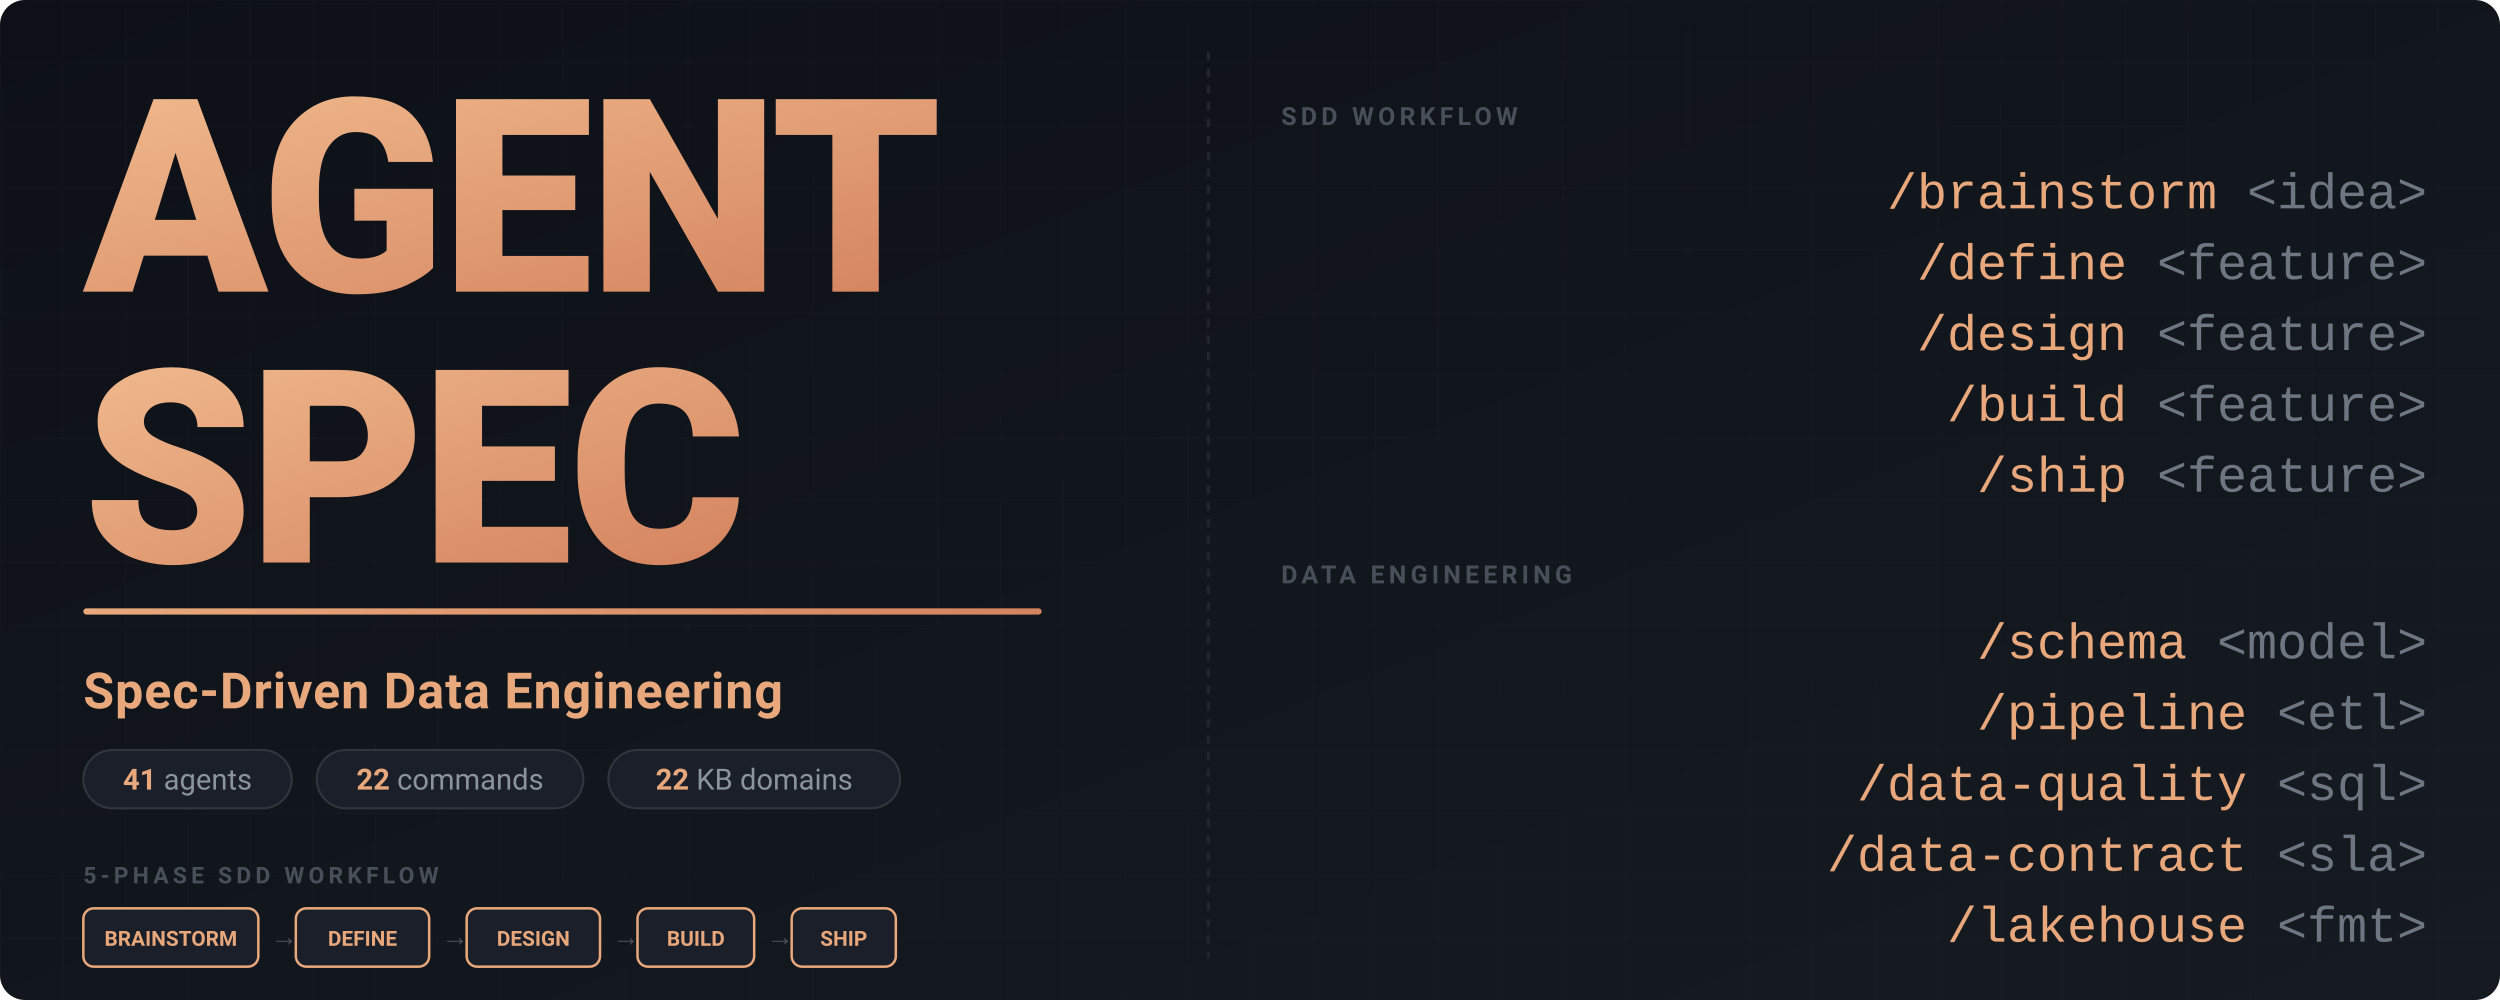
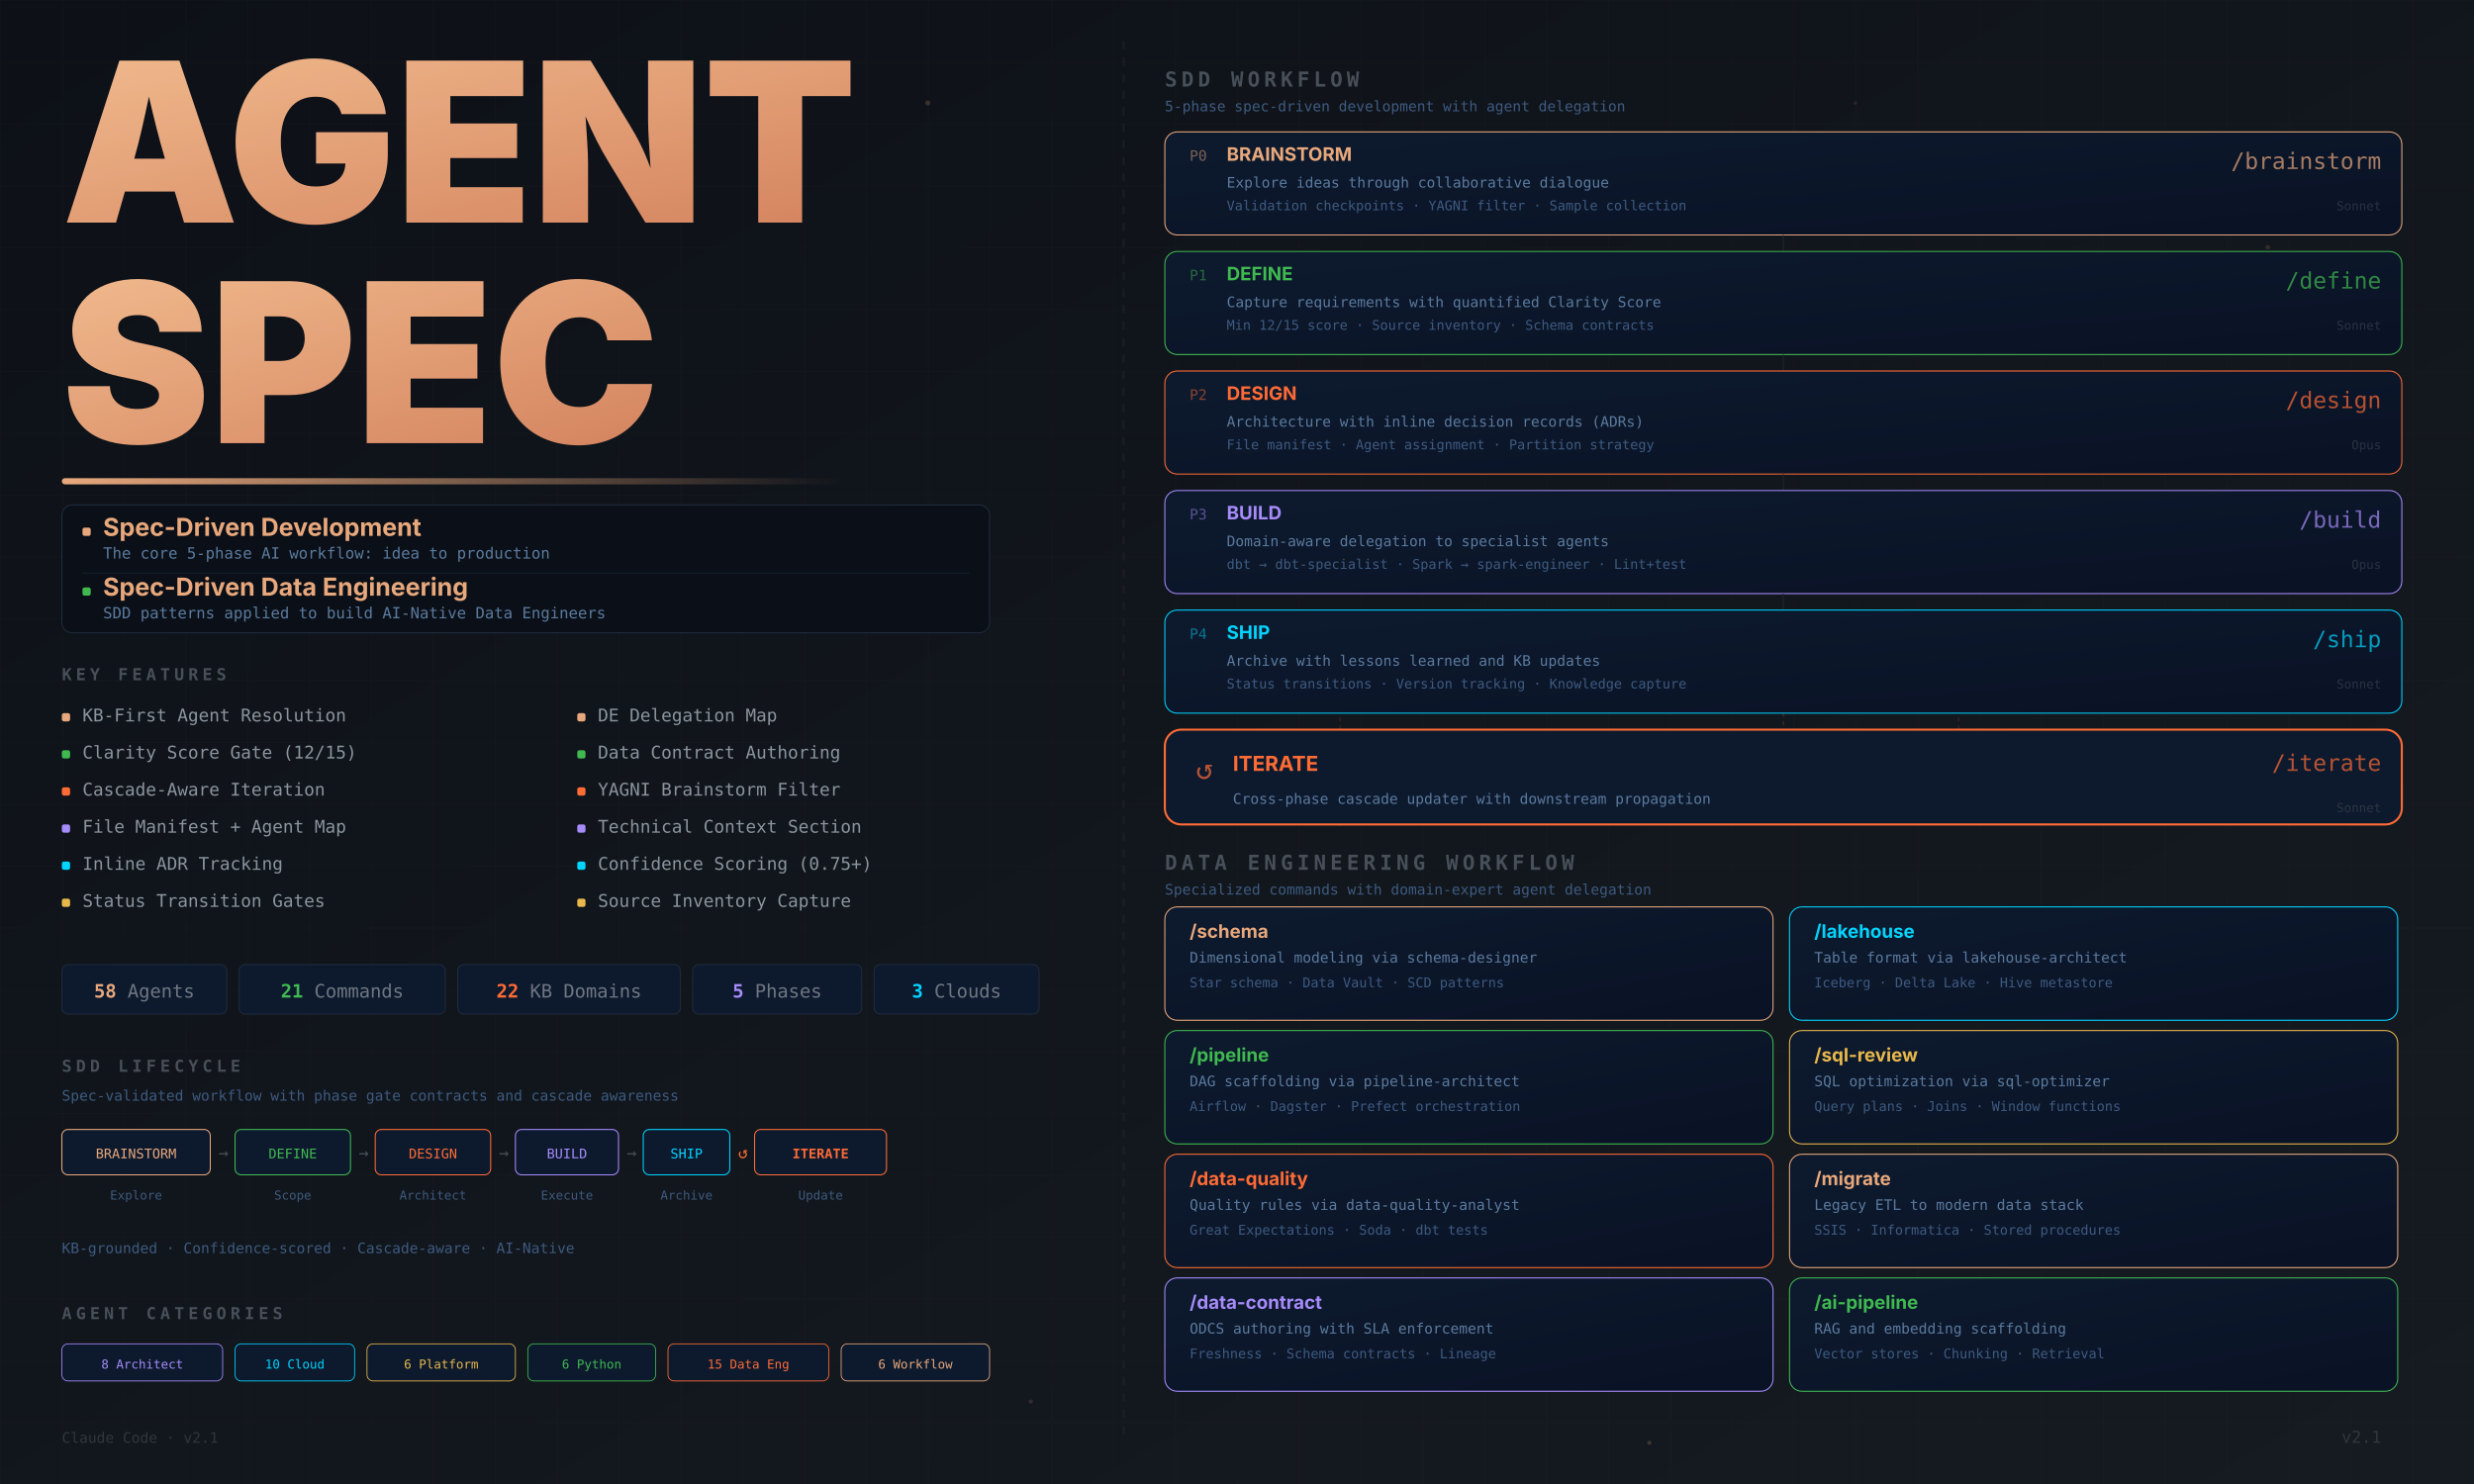
- <svg xmlns="http://www.w3.org/2000/svg" viewBox="0 0 1200 480" width="1200" height="480">
+ <svg xmlns="http://www.w3.org/2000/svg" viewBox="0 0 1200 720" width="1200" height="720">
  <defs>
-     <linearGradient id="bgGrad" x1="0%" y1="0%" x2="100%" y2="100%">
-       <stop offset="0%" style="stop-color:#0d1117" />
-       <stop offset="100%" style="stop-color:#161b22" />
-     </linearGradient>
-     <linearGradient id="accentGrad" x1="0%" y1="0%" x2="100%" y2="0%">
-       <stop offset="0%" style="stop-color:#e8a87c" />
-       <stop offset="100%" style="stop-color:#d4845f" />
-     </linearGradient>
-     <linearGradient id="titleFade" x1="0%" y1="0%" x2="100%" y2="100%">
-       <stop offset="0%" style="stop-color:#f0b88c" />
-       <stop offset="100%" style="stop-color:#d4845f" />
-     </linearGradient>
+     <linearGradient id="bg" x1="0%" y1="0%" x2="100%" y2="100%">
+       <stop offset="0%" stop-color="#0d1117" />
+       <stop offset="100%" stop-color="#161b22" />
+     </linearGradient>
+     <linearGradient id="titleGrad" x1="0%" y1="0%" x2="100%" y2="100%">
+       <stop offset="0%" stop-color="#f0b88c" />
+       <stop offset="100%" stop-color="#d4845f" />
+     </linearGradient>
+     <linearGradient id="cardBg" x1="0%" y1="0%" x2="100%" y2="100%">
+       <stop offset="0%" stop-color="#0d1a2e" />
+       <stop offset="100%" stop-color="#0a1225" />
+     </linearGradient>
+     <linearGradient id="accentFade" x1="0%" y1="0%" x2="100%" y2="0%">
+       <stop offset="0%" stop-color="#e8a87c" />
+       <stop offset="100%" stop-color="#e8a87c" stop-opacity="0" />
+     </linearGradient>
+     <radialGradient id="iterateGlow" cx="50%" cy="50%" r="60%">
+       <stop offset="0%" stop-color="#ff6b35" stop-opacity="0.05" />
+       <stop offset="100%" stop-color="#ff6b35" stop-opacity="0" />
+     </radialGradient>
+     <pattern id="grid" width="30" height="30" patternUnits="userSpaceOnUse">
+       <path d="M 30 0 L 0 0 0 30" fill="none" stroke="#21262d" stroke-width="0.5" />
+     </pattern>
  </defs>
-   <rect width="1200" height="480" fill="url(#bgGrad)" rx="12" />
-   <pattern id="grid" width="30" height="30" patternUnits="userSpaceOnUse">
-     <path d="M 30 0 L 0 0 0 30" fill="none" stroke="#21262d" stroke-width="0.5" />
-   </pattern>
-   <rect width="1200" height="480" fill="url(#grid)" rx="12" opacity="0.3" />
-   <text x="40" y="140" font-family="system-ui, -apple-system, 'Segoe UI', Roboto, 'Helvetica Neue', Arial, sans-serif" font-size="130" fill="url(#titleFade)" font-weight="900" letter-spacing="-2">AGENT</text>
-   <text x="40" y="270" font-family="system-ui, -apple-system, 'Segoe UI', Roboto, 'Helvetica Neue', Arial, sans-serif" font-size="130" fill="url(#titleFade)" font-weight="900" letter-spacing="-2">SPEC</text>
-   <rect x="40" y="292" width="460" height="3" fill="url(#accentGrad)" rx="1.5" />
-   <text x="40" y="340" font-family="system-ui, -apple-system, 'Segoe UI', Roboto, 'Helvetica Neue', Arial, sans-serif" font-size="24" fill="#e8a87c" font-weight="600" letter-spacing="0.5">Spec-Driven Data Engineering</text>
-   <g font-family="system-ui, -apple-system, 'Segoe UI', Roboto, 'Helvetica Neue', Arial, sans-serif" font-size="14">
-     <rect x="40" y="360" width="100" height="28" fill="#1a1f29" stroke="#30363d" stroke-width="1" rx="14" />
-     <text x="90" y="379" text-anchor="middle" fill="#8b949e">
-       <tspan fill="#e8a87c" font-weight="bold">41</tspan> agents</text>
-     <rect x="152" y="360" width="128" height="28" fill="#1a1f29" stroke="#30363d" stroke-width="1" rx="14" />
-     <text x="216" y="379" text-anchor="middle" fill="#8b949e">
-       <tspan fill="#e8a87c" font-weight="bold">22</tspan> commands</text>
-     <rect x="292" y="360" width="140" height="28" fill="#1a1f29" stroke="#30363d" stroke-width="1" rx="14" />
-     <text x="362" y="379" text-anchor="middle" fill="#8b949e">
-       <tspan fill="#e8a87c" font-weight="bold">22</tspan> KB domains</text>
-   </g>
-   <g font-family="system-ui, -apple-system, 'Segoe UI', Roboto, 'Helvetica Neue', Arial, sans-serif">
-     <text x="40" y="424" font-size="11" fill="#484f58" font-weight="bold" letter-spacing="2">5-PHASE SDD WORKFLOW</text>
-     <rect x="40" y="436" width="84" height="28" fill="#1a1f29" stroke="#e8a87c" stroke-width="1.2" rx="5" />
-     <text x="82" y="454" font-size="10" fill="#e8a87c" text-anchor="middle" font-weight="bold">BRAINSTORM</text>
-     <text x="130" y="454" font-size="13" fill="#484f58">→</text>
-     <rect x="142" y="436" width="64" height="28" fill="#1a1f29" stroke="#e8a87c" stroke-width="1.2" rx="5" />
-     <text x="174" y="454" font-size="10" fill="#e8a87c" text-anchor="middle" font-weight="bold">DEFINE</text>
-     <text x="212" y="454" font-size="13" fill="#484f58">→</text>
-     <rect x="224" y="436" width="64" height="28" fill="#1a1f29" stroke="#e8a87c" stroke-width="1.2" rx="5" />
-     <text x="256" y="454" font-size="10" fill="#e8a87c" text-anchor="middle" font-weight="bold">DESIGN</text>
-     <text x="294" y="454" font-size="13" fill="#484f58">→</text>
-     <rect x="306" y="436" width="56" height="28" fill="#1a1f29" stroke="#e8a87c" stroke-width="1.2" rx="5" />
-     <text x="334" y="454" font-size="10" fill="#e8a87c" text-anchor="middle" font-weight="bold">BUILD</text>
-     <text x="368" y="454" font-size="13" fill="#484f58">→</text>
-     <rect x="380" y="436" width="50" height="28" fill="#1a1f29" stroke="#e8a87c" stroke-width="1.2" rx="5" />
-     <text x="405" y="454" font-size="10" fill="#e8a87c" text-anchor="middle" font-weight="bold">SHIP</text>
-   </g>
-   <line x1="580" y1="25" x2="580" y2="460" stroke="#21262d" stroke-width="1.5" stroke-dasharray="4,4" />
-   <text x="615" y="60" font-family="system-ui, -apple-system, 'Segoe UI', Roboto, sans-serif" font-size="12" fill="#484f58" font-weight="bold" letter-spacing="2">SDD WORKFLOW</text>
-   <g font-family="'SFMono-Regular', 'Cascadia Code', 'Fira Code', 'Courier New', monospace" font-size="24">
-     <text x="1165" y="100" text-anchor="end" fill="#6e7681">
-       <tspan fill="#e8a87c">/brainstorm</tspan> &lt;idea&gt;</text>
-     <text x="1165" y="134" text-anchor="end" fill="#6e7681">
-       <tspan fill="#e8a87c">/define</tspan> &lt;feature&gt;</text>
-     <text x="1165" y="168" text-anchor="end" fill="#6e7681">
-       <tspan fill="#e8a87c">/design</tspan> &lt;feature&gt;</text>
-     <text x="1165" y="202" text-anchor="end" fill="#6e7681">
-       <tspan fill="#e8a87c">/build</tspan> &lt;feature&gt;</text>
-     <text x="1165" y="236" text-anchor="end" fill="#6e7681">
-       <tspan fill="#e8a87c">/ship</tspan> &lt;feature&gt;</text>
-   </g>
-   <text x="615" y="280" font-family="system-ui, -apple-system, 'Segoe UI', Roboto, sans-serif" font-size="12" fill="#484f58" font-weight="bold" letter-spacing="2">DATA ENGINEERING</text>
-   <g font-family="'SFMono-Regular', 'Cascadia Code', 'Fira Code', 'Courier New', monospace" font-size="24">
-     <text x="1165" y="316" text-anchor="end" fill="#6e7681">
-       <tspan fill="#e8a87c">/schema</tspan> &lt;model&gt;</text>
-     <text x="1165" y="350" text-anchor="end" fill="#6e7681">
-       <tspan fill="#e8a87c">/pipeline</tspan> &lt;etl&gt;</text>
-     <text x="1165" y="384" text-anchor="end" fill="#6e7681">
-       <tspan fill="#e8a87c">/data-quality</tspan> &lt;sql&gt;</text>
-     <text x="1165" y="418" text-anchor="end" fill="#6e7681">
-       <tspan fill="#e8a87c">/data-contract</tspan> &lt;sla&gt;</text>
-     <text x="1165" y="452" text-anchor="end" fill="#6e7681">
-       <tspan fill="#e8a87c">/lakehouse</tspan> &lt;fmt&gt;</text>
-   </g>
+   <rect width="1200" height="720" fill="url(#bg)" />
+   <rect width="1200" height="720" fill="url(#grid)" opacity="0.25" />
+   <circle cx="80" cy="60" r="1" fill="#e8a87c" opacity="0.15" />
+   <circle cx="220" cy="140" r="0.8" fill="#e8a87c" opacity="0.1" />
+   <circle cx="450" cy="50" r="1.2" fill="#e8a87c" opacity="0.2" />
+   <circle cx="350" cy="400" r="0.8" fill="#e8a87c" opacity="0.12" />
+   <circle cx="500" cy="680" r="1" fill="#e8a87c" opacity="0.15" />
+   <circle cx="150" cy="550" r="0.9" fill="#e8a87c" opacity="0.1" />
+   <circle cx="700" cy="80" r="1" fill="#e8a87c" opacity="0.18" />
+   <circle cx="900" cy="50" r="0.8" fill="#e8a87c" opacity="0.12" />
+   <circle cx="1100" cy="120" r="1.1" fill="#e8a87c" opacity="0.15" />
+   <circle cx="1050" cy="650" r="0.9" fill="#e8a87c" opacity="0.1" />
+   <circle cx="800" cy="700" r="1" fill="#e8a87c" opacity="0.2" />
+   <circle cx="650" cy="400" r="0.8" fill="#e8a87c" opacity="0.12" />
+   <text x="30" y="108" font-family="system-ui, -apple-system, sans-serif" font-size="108" font-weight="900" fill="url(#titleGrad)">AGENT</text>
+   <text x="30" y="215" font-family="system-ui, -apple-system, sans-serif" font-size="108" font-weight="900" fill="url(#titleGrad)">SPEC</text>
+   <rect x="30" y="232" width="380" height="3" rx="1.5" fill="url(#accentFade)" />
+   <rect x="30" y="245" width="450" height="62" rx="5" fill="#0b1018" stroke="#1e2a3a" stroke-width="0.5" />
+   <rect x="40" y="256" width="4" height="4" rx="1" fill="#e8a87c" />
+   <text x="50" y="260" font-family="system-ui, -apple-system, sans-serif" font-size="12" font-weight="bold" fill="#e8a87c">Spec-Driven Development</text>
+   <text x="50" y="271" font-family="ui-monospace, monospace" font-size="7.5" fill="#5a7a9e">The core 5-phase AI workflow: idea to production</text>
+   <line x1="40" y1="278" x2="470" y2="278" stroke="#1e2a3a" stroke-width="0.3" />
+   <rect x="40" y="285" width="4" height="4" rx="1" fill="#3fb950" />
+   <text x="50" y="289" font-family="system-ui, -apple-system, sans-serif" font-size="12" font-weight="bold" fill="#e8a87c">Spec-Driven Data Engineering</text>
+   <text x="50" y="300" font-family="ui-monospace, monospace" font-size="7.5" fill="#5a7a9e">SDD patterns applied to build AI-Native Data Engineers</text>
+   <text x="30" y="330" font-family="ui-monospace, monospace" font-size="8" font-weight="bold" fill="#484f58" letter-spacing="2">KEY FEATURES</text>
+   <rect x="30" y="346" width="4" height="4" rx="1" fill="#e8a87c" />
+   <text x="40" y="350" font-family="ui-monospace, monospace" font-size="8.5" fill="#8b949e">KB-First Agent Resolution</text>
+   <rect x="30" y="364" width="4" height="4" rx="1" fill="#3fb950" />
+   <text x="40" y="368" font-family="ui-monospace, monospace" font-size="8.5" fill="#8b949e">Clarity Score Gate (12/15)</text>
+   <rect x="30" y="382" width="4" height="4" rx="1" fill="#ff6b35" />
+   <text x="40" y="386" font-family="ui-monospace, monospace" font-size="8.5" fill="#8b949e">Cascade-Aware Iteration</text>
+   <rect x="30" y="400" width="4" height="4" rx="1" fill="#a78bfa" />
+   <text x="40" y="404" font-family="ui-monospace, monospace" font-size="8.5" fill="#8b949e">File Manifest + Agent Map</text>
+   <rect x="30" y="418" width="4" height="4" rx="1" fill="#00d4ff" />
+   <text x="40" y="422" font-family="ui-monospace, monospace" font-size="8.5" fill="#8b949e">Inline ADR Tracking</text>
+   <rect x="30" y="436" width="4" height="4" rx="1" fill="#e8b84b" />
+   <text x="40" y="440" font-family="ui-monospace, monospace" font-size="8.5" fill="#8b949e">Status Transition Gates</text>
+   <rect x="280" y="346" width="4" height="4" rx="1" fill="#e8a87c" />
+   <text x="290" y="350" font-family="ui-monospace, monospace" font-size="8.5" fill="#8b949e">DE Delegation Map</text>
+   <rect x="280" y="364" width="4" height="4" rx="1" fill="#3fb950" />
+   <text x="290" y="368" font-family="ui-monospace, monospace" font-size="8.5" fill="#8b949e">Data Contract Authoring</text>
+   <rect x="280" y="382" width="4" height="4" rx="1" fill="#ff6b35" />
+   <text x="290" y="386" font-family="ui-monospace, monospace" font-size="8.5" fill="#8b949e">YAGNI Brainstorm Filter</text>
+   <rect x="280" y="400" width="4" height="4" rx="1" fill="#a78bfa" />
+   <text x="290" y="404" font-family="ui-monospace, monospace" font-size="8.5" fill="#8b949e">Technical Context Section</text>
+   <rect x="280" y="418" width="4" height="4" rx="1" fill="#00d4ff" />
+   <text x="290" y="422" font-family="ui-monospace, monospace" font-size="8.5" fill="#8b949e">Confidence Scoring (0.75+)</text>
+   <rect x="280" y="436" width="4" height="4" rx="1" fill="#e8b84b" />
+   <text x="290" y="440" font-family="ui-monospace, monospace" font-size="8.5" fill="#8b949e">Source Inventory Capture</text>
+   <rect x="30" y="468" width="80" height="24" rx="3" fill="#0d1a2e" stroke="#1e2a3a" stroke-width="0.5" />
+   <text x="70" y="484" font-family="ui-monospace, monospace" font-size="9" fill="#6e7681" text-anchor="middle">
+     <tspan font-weight="bold" fill="#e8a87c">58</tspan> Agents</text>
+   <rect x="116" y="468" width="100" height="24" rx="3" fill="#0d1a2e" stroke="#1e2a3a" stroke-width="0.5" />
+   <text x="166" y="484" font-family="ui-monospace, monospace" font-size="9" fill="#6e7681" text-anchor="middle">
+     <tspan font-weight="bold" fill="#3fb950">21</tspan> Commands</text>
+   <rect x="222" y="468" width="108" height="24" rx="3" fill="#0d1a2e" stroke="#1e2a3a" stroke-width="0.5" />
+   <text x="276" y="484" font-family="ui-monospace, monospace" font-size="9" fill="#6e7681" text-anchor="middle">
+     <tspan font-weight="bold" fill="#ff6b35">22</tspan> KB Domains</text>
+   <rect x="336" y="468" width="82" height="24" rx="3" fill="#0d1a2e" stroke="#1e2a3a" stroke-width="0.5" />
+   <text x="377" y="484" font-family="ui-monospace, monospace" font-size="9" fill="#6e7681" text-anchor="middle">
+     <tspan font-weight="bold" fill="#a78bfa">5</tspan> Phases</text>
+   <rect x="424" y="468" width="80" height="24" rx="3" fill="#0d1a2e" stroke="#1e2a3a" stroke-width="0.5" />
+   <text x="464" y="484" font-family="ui-monospace, monospace" font-size="9" fill="#6e7681" text-anchor="middle">
+     <tspan font-weight="bold" fill="#00d4ff">3</tspan> Clouds</text>
+   <text x="30" y="520" font-family="ui-monospace, monospace" font-size="8" font-weight="bold" fill="#484f58" letter-spacing="2">SDD LIFECYCLE</text>
+   <text x="30" y="534" font-family="ui-monospace, monospace" font-size="7" fill="#3d5a80">Spec-validated workflow with phase gate contracts and cascade awareness</text>
+   <rect x="30" y="548" width="72" height="22" rx="3" fill="#0d1a2e" stroke="#e8a87c" stroke-width="0.5" />
+   <text x="66" y="562" font-family="ui-monospace, monospace" font-size="6.5" fill="#e8a87c" text-anchor="middle">BRAINSTORM</text>
+   <text x="106" y="562" font-family="ui-monospace, monospace" font-size="8" fill="#484f58">→</text>
+   <rect x="114" y="548" width="56" height="22" rx="3" fill="#0d1a2e" stroke="#3fb950" stroke-width="0.5" />
+   <text x="142" y="562" font-family="ui-monospace, monospace" font-size="6.5" fill="#3fb950" text-anchor="middle">DEFINE</text>
+   <text x="174" y="562" font-family="ui-monospace, monospace" font-size="8" fill="#484f58">→</text>
+   <rect x="182" y="548" width="56" height="22" rx="3" fill="#0d1a2e" stroke="#ff6b35" stroke-width="0.5" />
+   <text x="210" y="562" font-family="ui-monospace, monospace" font-size="6.5" fill="#ff6b35" text-anchor="middle">DESIGN</text>
+   <text x="242" y="562" font-family="ui-monospace, monospace" font-size="8" fill="#484f58">→</text>
+   <rect x="250" y="548" width="50" height="22" rx="3" fill="#0d1a2e" stroke="#a78bfa" stroke-width="0.5" />
+   <text x="275" y="562" font-family="ui-monospace, monospace" font-size="6.5" fill="#a78bfa" text-anchor="middle">BUILD</text>
+   <text x="304" y="562" font-family="ui-monospace, monospace" font-size="8" fill="#484f58">→</text>
+   <rect x="312" y="548" width="42" height="22" rx="3" fill="#0d1a2e" stroke="#00d4ff" stroke-width="0.5" />
+   <text x="333" y="562" font-family="ui-monospace, monospace" font-size="6.5" fill="#00d4ff" text-anchor="middle">SHIP</text>
+   <text x="358" y="562" font-family="ui-monospace, monospace" font-size="8" fill="#ff6b35">↺</text>
+   <rect x="366" y="548" width="64" height="22" rx="3" fill="#0d1a2e" stroke="#ff6b35" stroke-width="0.5" />
+   <text x="398" y="562" font-family="ui-monospace, monospace" font-size="6.5" font-weight="bold" fill="#ff6b35" text-anchor="middle">ITERATE</text>
+   <text x="66" y="582" font-family="ui-monospace, monospace" font-size="6" fill="#3d5a80" text-anchor="middle">Explore</text>
+   <text x="142" y="582" font-family="ui-monospace, monospace" font-size="6" fill="#3d5a80" text-anchor="middle">Scope</text>
+   <text x="210" y="582" font-family="ui-monospace, monospace" font-size="6" fill="#3d5a80" text-anchor="middle">Architect</text>
+   <text x="275" y="582" font-family="ui-monospace, monospace" font-size="6" fill="#3d5a80" text-anchor="middle">Execute</text>
+   <text x="333" y="582" font-family="ui-monospace, monospace" font-size="6" fill="#3d5a80" text-anchor="middle">Archive</text>
+   <text x="398" y="582" font-family="ui-monospace, monospace" font-size="6" fill="#3d5a80" text-anchor="middle">Update</text>
+   <text x="30" y="608" font-family="ui-monospace, monospace" font-size="7" fill="#3d5a80">KB-grounded · Confidence-scored · Cascade-aware · AI-Native</text>
+   <text x="30" y="640" font-family="ui-monospace, monospace" font-size="8" font-weight="bold" fill="#484f58" letter-spacing="2">AGENT CATEGORIES</text>
+   <rect x="30" y="652" width="78" height="18" rx="3" fill="#0d1a2e" stroke="#a78bfa" stroke-width="0.4" />
+   <text x="69" y="664" font-family="ui-monospace, monospace" font-size="6" fill="#a78bfa" text-anchor="middle">8 Architect</text>
+   <rect x="114" y="652" width="58" height="18" rx="3" fill="#0d1a2e" stroke="#00d4ff" stroke-width="0.4" />
+   <text x="143" y="664" font-family="ui-monospace, monospace" font-size="6" fill="#00d4ff" text-anchor="middle">10 Cloud</text>
+   <rect x="178" y="652" width="72" height="18" rx="3" fill="#0d1a2e" stroke="#e8b84b" stroke-width="0.4" />
+   <text x="214" y="664" font-family="ui-monospace, monospace" font-size="6" fill="#e8b84b" text-anchor="middle">6 Platform</text>
+   <rect x="256" y="652" width="62" height="18" rx="3" fill="#0d1a2e" stroke="#3fb950" stroke-width="0.4" />
+   <text x="287" y="664" font-family="ui-monospace, monospace" font-size="6" fill="#3fb950" text-anchor="middle">6 Python</text>
+   <rect x="324" y="652" width="78" height="18" rx="3" fill="#0d1a2e" stroke="#ff6b35" stroke-width="0.4" />
+   <text x="363" y="664" font-family="ui-monospace, monospace" font-size="6" fill="#ff6b35" text-anchor="middle">15 Data Eng</text>
+   <rect x="408" y="652" width="72" height="18" rx="3" fill="#0d1a2e" stroke="#e8a87c" stroke-width="0.4" />
+   <text x="444" y="664" font-family="ui-monospace, monospace" font-size="6" fill="#e8a87c" text-anchor="middle">6 Workflow</text>
+   <text x="30" y="700" font-family="ui-monospace, monospace" font-size="7" fill="#30363d">Claude Code · v2.1</text>
+   <line x1="545" y1="20" x2="545" y2="700" stroke="#21262d" stroke-width="1" stroke-dasharray="4,4" opacity="0.5" />
+   <text x="565" y="42" font-family="ui-monospace, monospace" font-size="10" font-weight="bold" fill="#484f58" letter-spacing="2">SDD WORKFLOW</text>
+   <text x="565" y="54" font-family="ui-monospace, monospace" font-size="7" fill="#3d5a80">5-phase spec-driven development with agent delegation</text>
+   <rect x="565" y="64" width="600" height="50" rx="6" fill="url(#cardBg)" stroke="#e8a87c" stroke-width="0.5" />
+   <text x="577" y="78" font-family="ui-monospace, monospace" font-size="7" fill="#e8a87c" opacity="0.5">P0</text>
+   <text x="595" y="78" font-family="system-ui, -apple-system, sans-serif" font-size="9" font-weight="bold" fill="#e8a87c">BRAINSTORM</text>
+   <text x="595" y="91" font-family="ui-monospace, monospace" font-size="7" fill="#5a7a9e">Explore ideas through collaborative dialogue</text>
+   <text x="595" y="102" font-family="ui-monospace, monospace" font-size="6.5" fill="#3d5a80">Validation checkpoints · YAGNI filter · Sample collection</text>
+   <text x="1155" y="82" font-family="ui-monospace, monospace" font-size="11" fill="#e8a87c" opacity="0.7" text-anchor="end">/brainstorm</text>
+   <text x="1155" y="102" font-family="ui-monospace, monospace" font-size="6" fill="#484f58" opacity="0.5" text-anchor="end">Sonnet</text>
+   <line x1="865" y1="114" x2="865" y2="122" stroke="#21262d" stroke-width="0.5" />
+   <rect x="565" y="122" width="600" height="50" rx="6" fill="url(#cardBg)" stroke="#3fb950" stroke-width="0.5" />
+   <text x="577" y="136" font-family="ui-monospace, monospace" font-size="7" fill="#3fb950" opacity="0.5">P1</text>
+   <text x="595" y="136" font-family="system-ui, -apple-system, sans-serif" font-size="9" font-weight="bold" fill="#3fb950">DEFINE</text>
+   <text x="595" y="149" font-family="ui-monospace, monospace" font-size="7" fill="#5a7a9e">Capture requirements with quantified Clarity Score</text>
+   <text x="595" y="160" font-family="ui-monospace, monospace" font-size="6.5" fill="#3d5a80">Min 12/15 score · Source inventory · Schema contracts</text>
+   <text x="1155" y="140" font-family="ui-monospace, monospace" font-size="11" fill="#3fb950" opacity="0.7" text-anchor="end">/define</text>
+   <text x="1155" y="160" font-family="ui-monospace, monospace" font-size="6" fill="#484f58" opacity="0.5" text-anchor="end">Sonnet</text>
+   <line x1="865" y1="172" x2="865" y2="180" stroke="#21262d" stroke-width="0.5" />
+   <rect x="565" y="180" width="600" height="50" rx="6" fill="url(#cardBg)" stroke="#ff6b35" stroke-width="0.5" />
+   <text x="577" y="194" font-family="ui-monospace, monospace" font-size="7" fill="#ff6b35" opacity="0.5">P2</text>
+   <text x="595" y="194" font-family="system-ui, -apple-system, sans-serif" font-size="9" font-weight="bold" fill="#ff6b35">DESIGN</text>
+   <text x="595" y="207" font-family="ui-monospace, monospace" font-size="7" fill="#5a7a9e">Architecture with inline decision records (ADRs)</text>
+   <text x="595" y="218" font-family="ui-monospace, monospace" font-size="6.5" fill="#3d5a80">File manifest · Agent assignment · Partition strategy</text>
+   <text x="1155" y="198" font-family="ui-monospace, monospace" font-size="11" fill="#ff6b35" opacity="0.7" text-anchor="end">/design</text>
+   <text x="1155" y="218" font-family="ui-monospace, monospace" font-size="6" fill="#484f58" opacity="0.5" text-anchor="end">Opus</text>
+   <line x1="865" y1="230" x2="865" y2="238" stroke="#21262d" stroke-width="0.5" />
+   <rect x="565" y="238" width="600" height="50" rx="6" fill="url(#cardBg)" stroke="#a78bfa" stroke-width="0.5" />
+   <text x="577" y="252" font-family="ui-monospace, monospace" font-size="7" fill="#a78bfa" opacity="0.5">P3</text>
+   <text x="595" y="252" font-family="system-ui, -apple-system, sans-serif" font-size="9" font-weight="bold" fill="#a78bfa">BUILD</text>
+   <text x="595" y="265" font-family="ui-monospace, monospace" font-size="7" fill="#5a7a9e">Domain-aware delegation to specialist agents</text>
+   <text x="595" y="276" font-family="ui-monospace, monospace" font-size="6.5" fill="#3d5a80">dbt → dbt-specialist · Spark → spark-engineer · Lint+test</text>
+   <text x="1155" y="256" font-family="ui-monospace, monospace" font-size="11" fill="#a78bfa" opacity="0.7" text-anchor="end">/build</text>
+   <text x="1155" y="276" font-family="ui-monospace, monospace" font-size="6" fill="#484f58" opacity="0.5" text-anchor="end">Opus</text>
+   <line x1="865" y1="288" x2="865" y2="296" stroke="#21262d" stroke-width="0.5" />
+   <rect x="565" y="296" width="600" height="50" rx="6" fill="url(#cardBg)" stroke="#00d4ff" stroke-width="0.5" />
+   <text x="577" y="310" font-family="ui-monospace, monospace" font-size="7" fill="#00d4ff" opacity="0.5">P4</text>
+   <text x="595" y="310" font-family="system-ui, -apple-system, sans-serif" font-size="9" font-weight="bold" fill="#00d4ff">SHIP</text>
+   <text x="595" y="323" font-family="ui-monospace, monospace" font-size="7" fill="#5a7a9e">Archive with lessons learned and KB updates</text>
+   <text x="595" y="334" font-family="ui-monospace, monospace" font-size="6.5" fill="#3d5a80">Status transitions · Version tracking · Knowledge capture</text>
+   <text x="1155" y="314" font-family="ui-monospace, monospace" font-size="11" fill="#00d4ff" opacity="0.7" text-anchor="end">/ship</text>
+   <text x="1155" y="334" font-family="ui-monospace, monospace" font-size="6" fill="#484f58" opacity="0.5" text-anchor="end">Sonnet</text>
+   <line x1="865" y1="346" x2="865" y2="354" stroke="#ff6b35" stroke-width="0.5" stroke-dasharray="2,2" opacity="0.25" />
+   <rect x="565" y="354" width="600" height="46" rx="8" fill="url(#iterateGlow)" />
+   <rect x="565" y="354" width="600" height="46" rx="8" fill="#0d1a2e" stroke="#ff6b35" stroke-width="1" />
+   <text x="580" y="378" font-family="ui-monospace, monospace" font-size="14" fill="#ff6b35" opacity="0.7">↺</text>
+   <text x="598" y="374" font-family="system-ui, -apple-system, sans-serif" font-size="10" font-weight="bold" fill="#ff6b35">ITERATE</text>
+   <text x="598" y="390" font-family="ui-monospace, monospace" font-size="7" fill="#5a7a9e">Cross-phase cascade updater with downstream propagation</text>
+   <text x="1155" y="374" font-family="ui-monospace, monospace" font-size="11" fill="#ff6b35" opacity="0.7" text-anchor="end">/iterate</text>
+   <text x="1155" y="394" font-family="ui-monospace, monospace" font-size="6" fill="#484f58" opacity="0.5" text-anchor="end">Sonnet</text>
+   <line x1="650" y1="354" x2="650" y2="346" stroke="#ff6b35" stroke-width="0.5" stroke-dasharray="2,2" opacity="0.2" />
+   <line x1="950" y1="354" x2="950" y2="346" stroke="#ff6b35" stroke-width="0.5" stroke-dasharray="2,2" opacity="0.2" />
+   <text x="565" y="422" font-family="ui-monospace, monospace" font-size="10" font-weight="bold" fill="#484f58" letter-spacing="2">DATA ENGINEERING WORKFLOW</text>
+   <text x="565" y="434" font-family="ui-monospace, monospace" font-size="7" fill="#3d5a80">Specialized commands with domain-expert agent delegation</text>
+   <rect x="565" y="440" width="295" height="55" rx="6" fill="url(#cardBg)" stroke="#e8a87c" stroke-width="0.5" />
+   <text x="577" y="455" font-family="system-ui, -apple-system, sans-serif" font-size="9" font-weight="bold" fill="#e8a87c">/schema</text>
+   <text x="577" y="467" font-family="ui-monospace, monospace" font-size="7" fill="#5a7a9e">Dimensional modeling via schema-designer</text>
+   <text x="577" y="479" font-family="ui-monospace, monospace" font-size="6.5" fill="#3d5a80">Star schema · Data Vault · SCD patterns</text>
+   <rect x="565" y="500" width="295" height="55" rx="6" fill="url(#cardBg)" stroke="#3fb950" stroke-width="0.5" />
+   <text x="577" y="515" font-family="system-ui, -apple-system, sans-serif" font-size="9" font-weight="bold" fill="#3fb950">/pipeline</text>
+   <text x="577" y="527" font-family="ui-monospace, monospace" font-size="7" fill="#5a7a9e">DAG scaffolding via pipeline-architect</text>
+   <text x="577" y="539" font-family="ui-monospace, monospace" font-size="6.5" fill="#3d5a80">Airflow · Dagster · Prefect orchestration</text>
+   <rect x="565" y="560" width="295" height="55" rx="6" fill="url(#cardBg)" stroke="#ff6b35" stroke-width="0.5" />
+   <text x="577" y="575" font-family="system-ui, -apple-system, sans-serif" font-size="9" font-weight="bold" fill="#ff6b35">/data-quality</text>
+   <text x="577" y="587" font-family="ui-monospace, monospace" font-size="7" fill="#5a7a9e">Quality rules via data-quality-analyst</text>
+   <text x="577" y="599" font-family="ui-monospace, monospace" font-size="6.5" fill="#3d5a80">Great Expectations · Soda · dbt tests</text>
+   <rect x="565" y="620" width="295" height="55" rx="6" fill="url(#cardBg)" stroke="#a78bfa" stroke-width="0.5" />
+   <text x="577" y="635" font-family="system-ui, -apple-system, sans-serif" font-size="9" font-weight="bold" fill="#a78bfa">/data-contract</text>
+   <text x="577" y="647" font-family="ui-monospace, monospace" font-size="7" fill="#5a7a9e">ODCS authoring with SLA enforcement</text>
+   <text x="577" y="659" font-family="ui-monospace, monospace" font-size="6.5" fill="#3d5a80">Freshness · Schema contracts · Lineage</text>
+   <rect x="868" y="440" width="295" height="55" rx="6" fill="url(#cardBg)" stroke="#00d4ff" stroke-width="0.5" />
+   <text x="880" y="455" font-family="system-ui, -apple-system, sans-serif" font-size="9" font-weight="bold" fill="#00d4ff">/lakehouse</text>
+   <text x="880" y="467" font-family="ui-monospace, monospace" font-size="7" fill="#5a7a9e">Table format via lakehouse-architect</text>
+   <text x="880" y="479" font-family="ui-monospace, monospace" font-size="6.5" fill="#3d5a80">Iceberg · Delta Lake · Hive metastore</text>
+   <rect x="868" y="500" width="295" height="55" rx="6" fill="url(#cardBg)" stroke="#e8b84b" stroke-width="0.5" />
+   <text x="880" y="515" font-family="system-ui, -apple-system, sans-serif" font-size="9" font-weight="bold" fill="#e8b84b">/sql-review</text>
+   <text x="880" y="527" font-family="ui-monospace, monospace" font-size="7" fill="#5a7a9e">SQL optimization via sql-optimizer</text>
+   <text x="880" y="539" font-family="ui-monospace, monospace" font-size="6.5" fill="#3d5a80">Query plans · Joins · Window functions</text>
+   <rect x="868" y="560" width="295" height="55" rx="6" fill="url(#cardBg)" stroke="#e8a87c" stroke-width="0.5" />
+   <text x="880" y="575" font-family="system-ui, -apple-system, sans-serif" font-size="9" font-weight="bold" fill="#e8a87c">/migrate</text>
+   <text x="880" y="587" font-family="ui-monospace, monospace" font-size="7" fill="#5a7a9e">Legacy ETL to modern data stack</text>
+   <text x="880" y="599" font-family="ui-monospace, monospace" font-size="6.5" fill="#3d5a80">SSIS · Informatica · Stored procedures</text>
+   <rect x="868" y="620" width="295" height="55" rx="6" fill="url(#cardBg)" stroke="#3fb950" stroke-width="0.5" />
+   <text x="880" y="635" font-family="system-ui, -apple-system, sans-serif" font-size="9" font-weight="bold" fill="#3fb950">/ai-pipeline</text>
+   <text x="880" y="647" font-family="ui-monospace, monospace" font-size="7" fill="#5a7a9e">RAG and embedding scaffolding</text>
+   <text x="880" y="659" font-family="ui-monospace, monospace" font-size="6.5" fill="#3d5a80">Vector stores · Chunking · Retrieval</text>
+   <text x="1155" y="700" font-family="ui-monospace, monospace" font-size="8" fill="#30363d" text-anchor="end">v2.1</text>
</svg>
